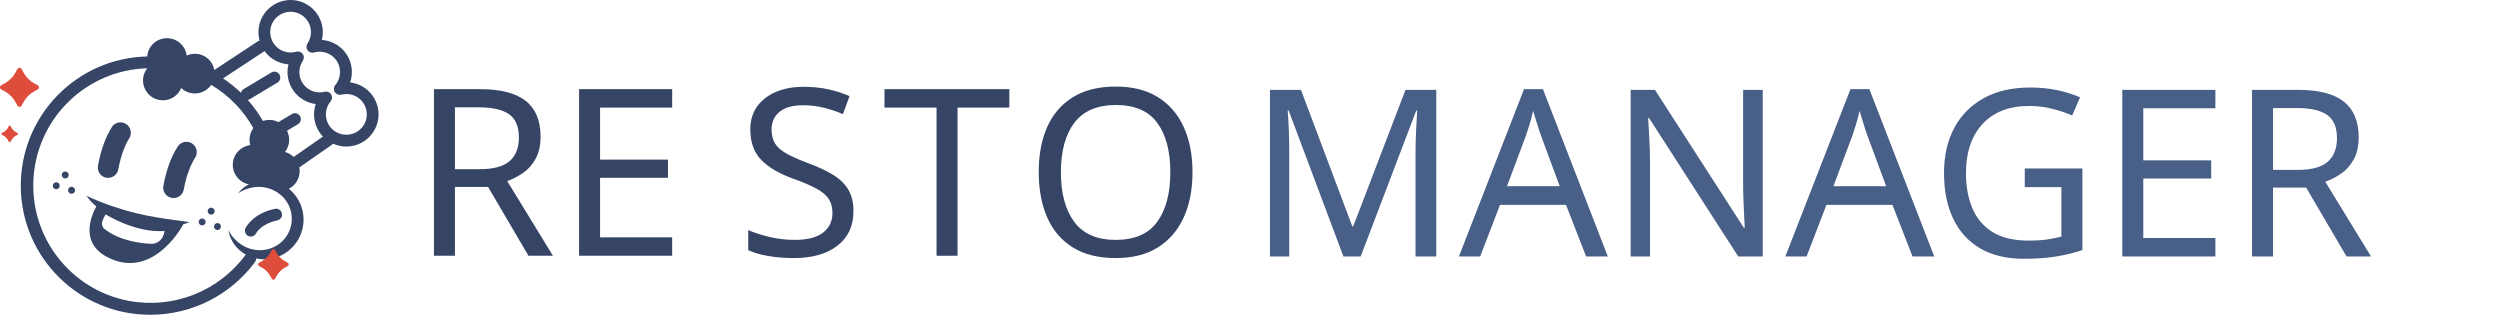
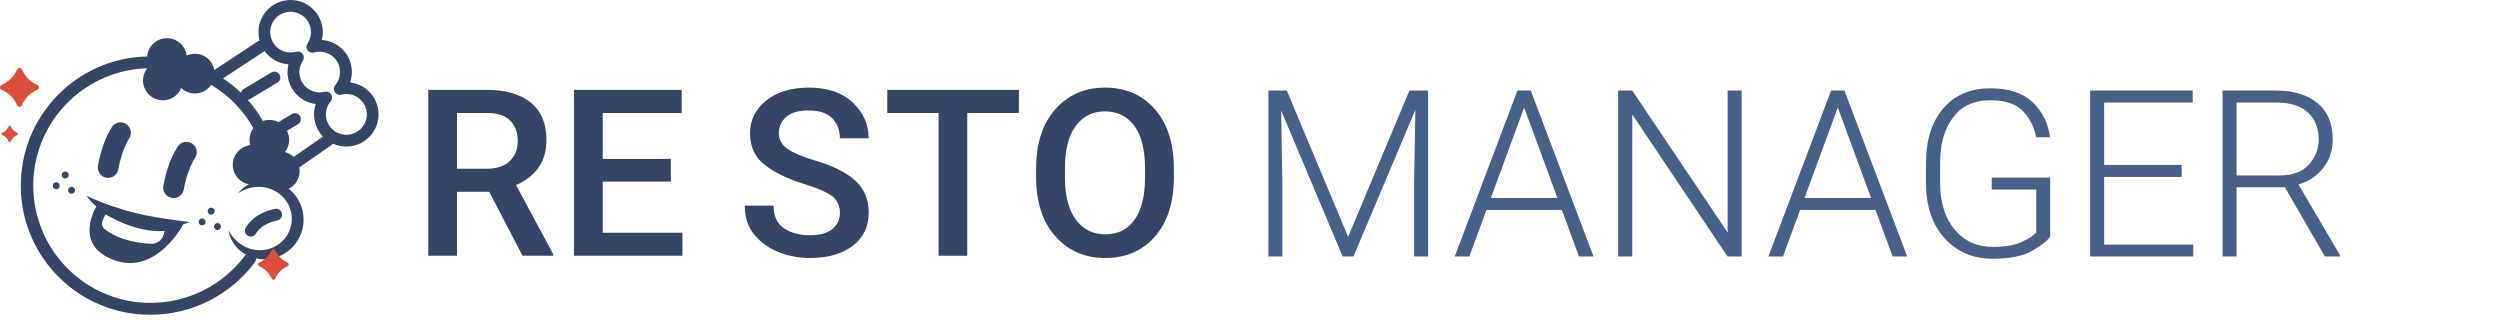
<svg xmlns="http://www.w3.org/2000/svg" viewBox="0 0 1647.43 210.81">
  <defs>
-     <style>.cls-1,.cls-3{fill:#364566;}.cls-2{fill:#de4d3b;}.cls-3,.cls-6{font-size:153.76px;}.cls-3{font-family:Gotham-Medium, Gotham;font-weight:500;}.cls-4{letter-spacing:-0.02em;}.cls-5{letter-spacing:-0.04em;}.cls-6{fill:#485f87;font-family:GothamExtraLight, Gotham ExtraLight;}</style>
+     <style>.cls-1,.cls-3{fill:#364566;}.cls-2{fill:#de4d3b;}.cls-3,.cls-6{font-size:153.76px;}.cls-3{font-family:Roboto, Helvetica, Arial;font-weight:500;}.cls-4{letter-spacing:-0.02em;}.cls-5{letter-spacing:-0.04em;}.cls-6{fill:#485f87;font-family:Roboto, Helvetica, Arial;font-weight:300;}</style>
  </defs>
  <g id="Capa_2" data-name="Capa 2">
    <g id="Capa_1-2" data-name="Capa 1">
      <path class="cls-1" d="M115.92,145.13c-1.48-.24-3-.45-4.41-.64l-2.18-.27-2.17-.39c-1.44-.24-2.88-.47-4.32-.66l-4.26-.82L96.45,142l-2.11-.49c-1.4-.32-2.82-.58-4.21-.93-5.59-1.35-11.09-3-16.58-4.86A167.88,167.88,0,0,1,57,129.05a35.39,35.39,0,0,0,6.47,7c-3.15,5.64-12.6,26.19,11.43,35.25,28,10.55,45.89-23.41,45.89-23.41l-.41,0c1.53-.42,3-.89,4.54-1.42C121.86,145.8,118.88,145.59,115.92,145.13Zm-8.86,11.32a8.38,8.38,0,0,1-7.68,4.21C92.92,160.36,79,158.78,69,151a4.7,4.7,0,0,1-1.55-5.24,29.71,29.71,0,0,1,2.15-4.53s19.28,12.39,38.89,11A12.66,12.66,0,0,1,107.06,156.45Z" />
      <path class="cls-1" d="M126.53,94.51a6.83,6.83,0,0,0-9.43,2.07c-4.38,6.84-7.56,15.56-9.45,25.9a6.84,6.84,0,0,0,5.5,7.94,6.39,6.39,0,0,0,1.23.11,6.84,6.84,0,0,0,6.71-5.6c1.94-10.7,5.15-17.32,7.51-21A6.83,6.83,0,0,0,126.53,94.51Z" />
      <path class="cls-1" d="M70,117.11a6.47,6.47,0,0,0,1.23.11,6.82,6.82,0,0,0,6.71-5.6c2-10.69,5.16-17.32,7.51-21A6.83,6.83,0,0,0,74,83.27c-4.38,6.85-7.56,15.56-9.44,25.9A6.82,6.82,0,0,0,70,117.11Z" />
      <path class="cls-1" d="M230.74,54.32a21.2,21.2,0,0,0-18.65-28,21.2,21.2,0,1,0-41.77-5.62,21.64,21.64,0,0,0,.72,6,4.13,4.13,0,0,0-1,.45L141.84,45.71a4.13,4.13,0,0,0-.6.49A13,13,0,0,0,123,36.62a13.07,13.07,0,0,0-26,.59,85.11,85.11,0,0,0,2.18,170.2A85.75,85.75,0,0,0,168,172.73a3.88,3.88,0,0,0,.74-2.44,26.49,26.49,0,0,0,4.79.61,25.83,25.83,0,0,0,16.12-5.29,27.23,27.23,0,0,0,6-6.34,26.79,26.79,0,0,0,3.54-8,26,26,0,0,0-8.86-26.87,13.05,13.05,0,0,0,7.14-11.64,12.81,12.81,0,0,0-.23-2.42l21.28-14.8a4.27,4.27,0,0,0,.88-.87,21.15,21.15,0,0,0,8.27,1.89h.51a21.2,21.2,0,0,0,2.59-42.25ZM174.35,33.65l0,0a19.85,19.85,0,0,0,1.81,2.21,21.05,21.05,0,0,0,13.92,6.52,21.59,21.59,0,0,0-.62,4.62,21.24,21.24,0,0,0,18.61,21.55A21.12,21.12,0,0,0,212.8,90l-19.29,13.42a13.06,13.06,0,0,0-5.73-3.26,13,13,0,0,0,1.35-14l7.11-4.26a3.9,3.9,0,1,0-4-6.69l-8.76,5.26a12.92,12.92,0,0,0-10.22-.74,84.6,84.6,0,0,0-10-13.89,3.73,3.73,0,0,0,1.31-.46l18.36-11a3.9,3.9,0,0,0-4-6.69l-18.36,11a3.85,3.85,0,0,0-1.78,2.45A84.43,84.43,0,0,0,147,51.66ZM192.24,143.1a18.71,18.71,0,0,1-.63,6.23,20.29,20.29,0,0,1-6.57,10.5,21.17,21.17,0,0,1-11.67,4.93,22.12,22.12,0,0,1-13-2.77,24.82,24.82,0,0,1-9.88-10.36,22.32,22.32,0,0,0,7.67,13.49,22.89,22.89,0,0,0,3.86,2.64,3.28,3.28,0,0,0-.31.34,77.79,77.79,0,0,1-76.57,30.21A77.32,77.32,0,0,1,97,45a13.07,13.07,0,1,0,22.4,13,13.06,13.06,0,0,0,19.76-2.08,76.76,76.76,0,0,1,27.77,28.5,13,13,0,0,0-2.52,7.69,13.33,13.33,0,0,0,.5,3.54,13.07,13.07,0,0,0-.92,25.81,21.13,21.13,0,0,0-7.22,6,24.9,24.9,0,0,1,13.65-4.31,22.4,22.4,0,0,1,12.7,3.88A21.09,21.09,0,0,1,191,137,19.8,19.8,0,0,1,192.24,143.1Zm35.91-54.33h-.32a13.4,13.4,0,0,1-13.08-13.71,13.26,13.26,0,0,1,3.14-8.3,3.9,3.9,0,0,0-3-6.41,3.81,3.81,0,0,0-.95.12,13.66,13.66,0,0,1-3.6.42A13.39,13.39,0,0,1,199.57,40a3.9,3.9,0,0,0-4.32-5.92,13.18,13.18,0,0,1-4.05.52,13.43,13.43,0,1,1,11.43-5.92,3.9,3.9,0,0,0,4.31,5.93A13.4,13.4,0,0,1,224.08,47.8a13.23,13.23,0,0,1-3.15,8.29,3.91,3.91,0,0,0,3.94,6.3,13.12,13.12,0,0,1,3.6-.42,13.4,13.4,0,0,1-.32,26.8Z" />
      <path class="cls-1" d="M181,137.63c-14.57,3.12-19,12.31-19.23,12.7a3.9,3.9,0,0,0,1.87,5.19,3.8,3.8,0,0,0,1.66.38,3.9,3.9,0,0,0,3.53-2.24c0-.07,3.15-6.12,13.81-8.41a3.9,3.9,0,1,0-1.64-7.62Z" />
      <path class="cls-1" d="M139.16,136.85a2.3,2.3,0,1,0,2.3,2.29A2.3,2.3,0,0,0,139.16,136.85Z" />
      <circle class="cls-1" cx="133.2" cy="146.26" r="2.29" />
      <path class="cls-1" d="M143.3,147a2.29,2.29,0,1,0,2.29,2.29A2.29,2.29,0,0,0,143.3,147Z" />
      <path class="cls-1" d="M43,113a2.3,2.3,0,1,0,2.29,2.29A2.3,2.3,0,0,0,43,113Z" />
      <path class="cls-1" d="M37.06,120.1a2.3,2.3,0,1,0,2.3,2.3A2.29,2.29,0,0,0,37.06,120.1Z" />
      <path class="cls-1" d="M47.16,123.08a2.3,2.3,0,1,0,2.29,2.3A2.3,2.3,0,0,0,47.16,123.08Z" />
      <path class="cls-2" d="M181.26,164.76l1,1.81a14.16,14.16,0,0,0,5.56,5.56l1.81,1a1.24,1.24,0,0,1,0,2.18l-1.81,1a14,14,0,0,0-5.56,5.56l-1,1.81a1.24,1.24,0,0,1-2.18,0l-1-1.81a13.9,13.9,0,0,0-5.56-5.56l-1.81-1a1.24,1.24,0,0,1,0-2.18l1.81-1a14,14,0,0,0,5.56-5.56l1-1.81A1.24,1.24,0,0,1,181.26,164.76Z" />
      <path class="cls-2" d="M14.24,45.53l1.26,2.3a17.84,17.84,0,0,0,7.07,7.08l2.3,1.26a1.58,1.58,0,0,1,0,2.77l-2.3,1.26a17.77,17.77,0,0,0-7.07,7.08l-1.26,2.3a1.58,1.58,0,0,1-2.78,0l-1.26-2.3A17.74,17.74,0,0,0,3.12,60.2L.82,58.94a1.58,1.58,0,0,1,0-2.77l2.3-1.26a17.8,17.8,0,0,0,7.08-7.08l1.26-2.3A1.58,1.58,0,0,1,14.24,45.53Z" />
      <path class="cls-2" d="M7,83.11l.54,1a7.64,7.64,0,0,0,3,3l1,.54a.68.68,0,0,1,0,1.19l-1,.54a7.62,7.62,0,0,0-3,3l-.54,1a.68.68,0,0,1-1.19,0l-.54-1a7.64,7.64,0,0,0-3-3l-1-.54a.68.68,0,0,1,0-1.19l1-.54a7.67,7.67,0,0,0,3-3l.54-1A.68.68,0,0,1,7,83.11Z" />
      <text class="cls-3" transform="translate(271.04 168.53)">RE<tspan class="cls-4" x="214.18" y="0">S</tspan>
        <tspan class="cls-5" x="310.28" y="0">T</tspan>
        <tspan x="404.07" y="0">O</tspan>
      </text>
      <text class="cls-6" transform="translate(821.93 168.99)">MANAGER</text>
    </g>
  </g>
</svg>
